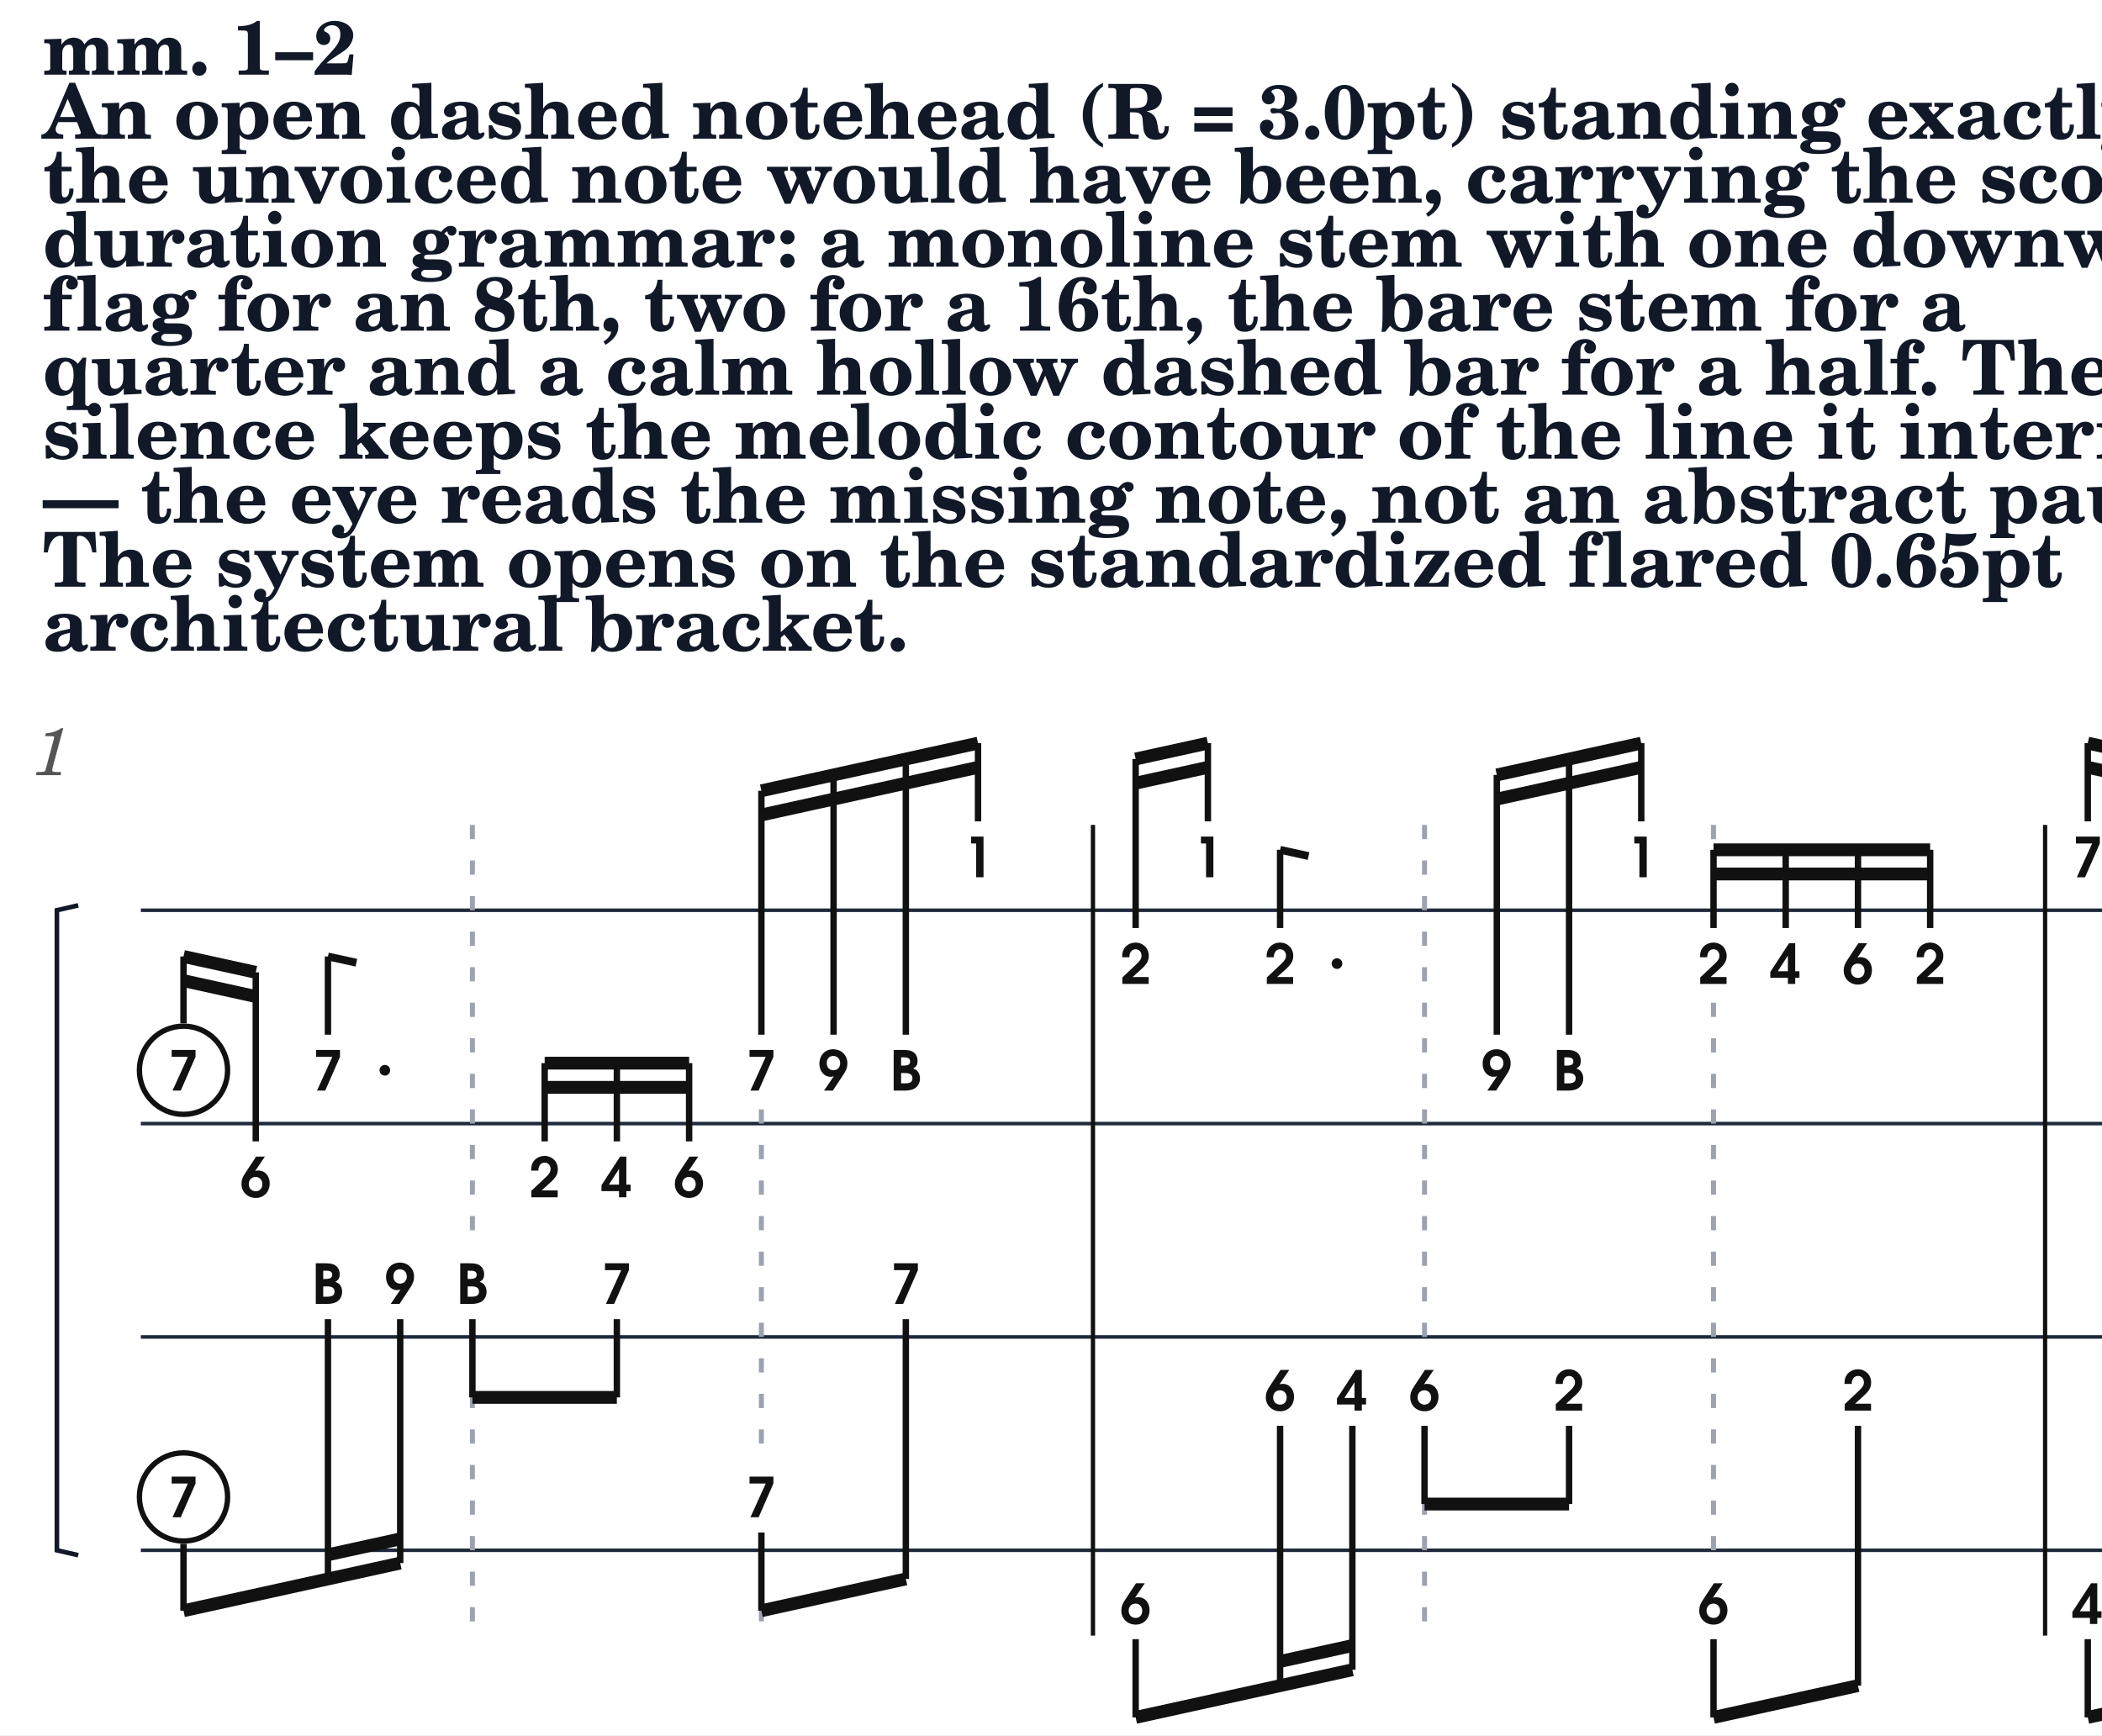
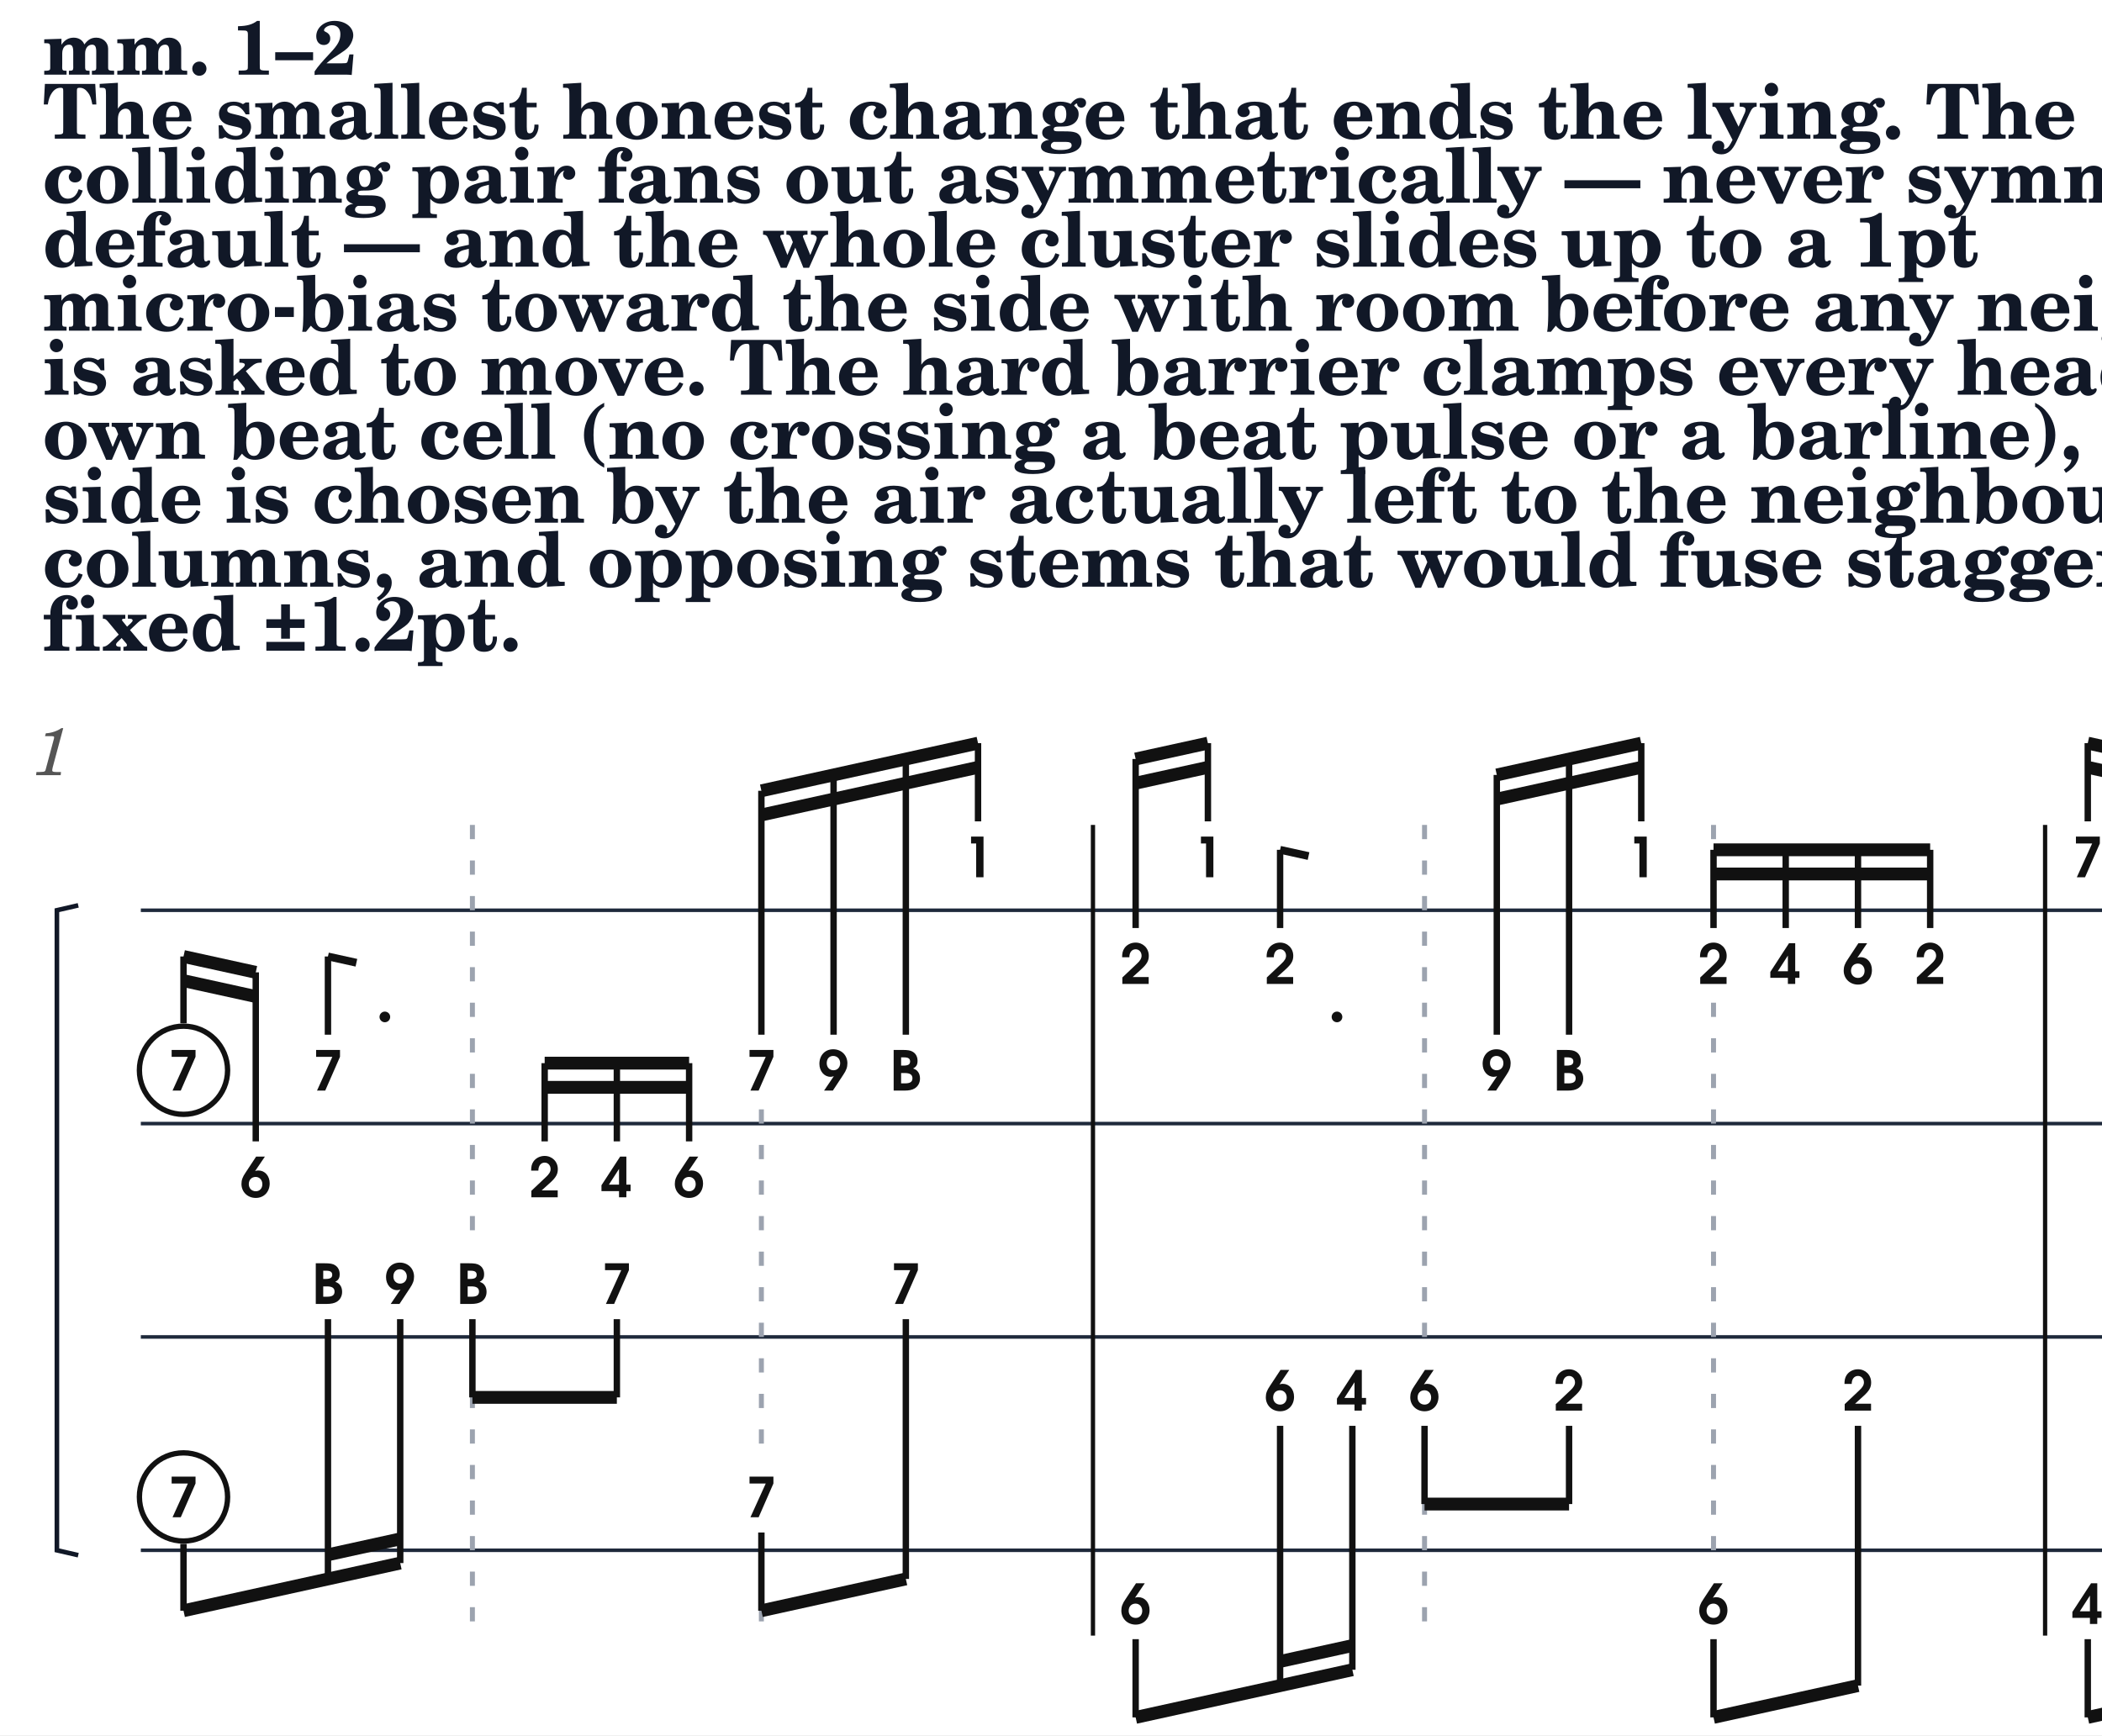
<svg xmlns="http://www.w3.org/2000/svg" viewBox="16.00 -22.00 295.54 244.00" width="295.54pt" height="244.00pt" style="background:#FFFFFF;">
  <defs>
    <style>
      .janko-title { font-family: "Century Schoolbook", "Baskerville", "Liberation Serif", "DejaVu Serif", "Times New Roman", Georgia, serif; font-weight: 600; font-size: 11pt; letter-spacing: 0.3px; fill: #111111; }
      .janko-subtitle { font-family: "Century Schoolbook", "Baskerville", "Liberation Serif", "DejaVu Serif", "Times New Roman", Georgia, serif; font-style: italic; font-size: 8.5pt; fill: #333333; }
      .janko-meta { font-family: "Century Schoolbook", "Baskerville", "Liberation Serif", "DejaVu Serif", "Times New Roman", Georgia, serif; font-style: italic; font-size: 8pt; fill: #222222; }
      .janko-running-head { font-family: "Century Schoolbook", "Baskerville", "Liberation Serif", "DejaVu Serif", "Times New Roman", Georgia, serif; font-style: italic; font-size: 7pt; fill: #555555; }
      .janko-page-num { font-family: "Century Schoolbook", "Baskerville", "Liberation Serif", "DejaVu Serif", "Times New Roman", Georgia, serif; font-style: italic; font-size: 8pt; fill: #666666; font-weight: 400; }
      .janko-measure-num { font-family: "Century Schoolbook", "Baskerville", "Liberation Serif", "DejaVu Serif", "Times New Roman", Georgia, serif; font-style: italic; font-size: 7pt; fill: #555555; font-weight: normal; }
      .janko-octave-label { font-family: "DejaVu Sans Mono", monospace; font-size: 7.5pt; font-weight: bold; fill: #6B7280; }
      .janko-hand-label { font-family: "Century Schoolbook", "Baskerville", "Liberation Serif", "DejaVu Serif", "Times New Roman", Georgia, serif; font-style: italic; font-size: 8pt; fill: #555555; }
      .janko-ts-num { font-family: "Century Schoolbook", "Baskerville", "Liberation Serif", "DejaVu Serif", "Times New Roman", Georgia, serif; font-weight: bold; font-size: 14pt; fill: #111111; text-anchor: middle; }
      .janko-caption { font-family: "Century Schoolbook", "Baskerville", "Liberation Serif", "DejaVu Serif", "Times New Roman", Georgia, serif; font-weight: 600; font-size: 8pt; fill: #111827; }
      .janko-caption-sub { font-family: "Century Schoolbook", "Baskerville", "Liberation Serif", "DejaVu Serif", "Times New Roman", Georgia, serif; font-style: italic; font-size: 7.5pt; fill: #4B5563; }
      .janko-digit { font-family: "URW Gothic", "Century Gothic", "ITC Avant Garde Gothic", "Avant Garde", sans-serif; text-anchor: middle; font-weight: bold; }
    </style>
  </defs>
  <rect x="16.00" y="-22.00" width="295.54" height="244.00" fill="#FFFFFF" />
  <text x="22.00" y="-11.50" class="janko-caption" font-size="7.00pt">mm. 1–2</text>
-   <text x="22.00" y="-2.50" class="janko-caption" font-size="7.00pt">An open dashed notehead (R = 3.0pt) standing exactly where</text>
-   <text x="22.00" y="6.50" class="janko-caption" font-size="7.00pt">the unvoiced note would have been, carrying the score’s own</text>
-   <text x="22.00" y="15.50" class="janko-caption" font-size="7.00pt">duration grammar: a monoline stem with one downward-hooked</text>
-   <text x="22.00" y="24.50" class="janko-caption" font-size="7.00pt">flag for an 8th, two for a 16th, the bare stem for a</text>
-   <text x="22.00" y="33.50" class="janko-caption" font-size="7.00pt">quarter and a calm hollow dashed bar for a half. The</text>
-   <text x="22.00" y="42.50" class="janko-caption" font-size="7.00pt">silence keeps the melodic contour of the line it interrupts</text>
-   <text x="22.00" y="51.50" class="janko-caption" font-size="7.00pt">— the eye reads the missing note, not an abstract pause.</text>
-   <text x="22.00" y="60.50" class="janko-caption" font-size="7.00pt">The system opens on the standardized flared 0.65pt</text>
-   <text x="22.00" y="69.50" class="janko-caption" font-size="7.00pt">architectural bracket.</text>
+   <text x="22.00" y="-2.50" class="janko-caption" font-size="7.00pt">The smallest honest change that ends the lying. The</text>
+   <text x="22.00" y="6.50" class="janko-caption" font-size="7.00pt">colliding pair fans out asymmetrically — never symmetric by</text>
+   <text x="22.00" y="15.50" class="janko-caption" font-size="7.00pt">default — and the whole cluster slides up to a 1pt</text>
+   <text x="22.00" y="24.50" class="janko-caption" font-size="7.00pt">micro-bias toward the side with room before any neighbour</text>
+   <text x="22.00" y="33.50" class="janko-caption" font-size="7.00pt">is asked to move. The hard barrier clamps every head to its</text>
+   <text x="22.00" y="42.50" class="janko-caption" font-size="7.00pt">own beat cell (no crossing a beat pulse or a barline), the</text>
+   <text x="22.00" y="51.50" class="janko-caption" font-size="7.00pt">side is chosen by the air actually left to the neighbouring</text>
+   <text x="22.00" y="60.50" class="janko-caption" font-size="7.00pt">columns, and opposing stems that would fuse stagger by the</text>
+   <text x="22.00" y="69.50" class="janko-caption" font-size="7.00pt">fixed ±1.2pt.</text>
  <g class="janko-crop-body">
    <g id="system-1">
      <text class="janko-measure-num" x="25.80" y="87.00" text-anchor="end">1</text>
      <path class="janko-system-bracket" d="M 27.00 105.31 L 24.00 106.00 L 24.00 196.00 L 27.00 196.69" fill="none" stroke="#111827" stroke-width="0.65" stroke-linecap="butt" stroke-linejoin="miter" />
      <g class="janko-staff-lines">
        <line x1="35.80" y1="106.00" x2="571.28" y2="106.00" stroke="#1E293B" stroke-width="0.50" />
        <line x1="35.80" y1="196.00" x2="571.28" y2="196.00" stroke="#1E293B" stroke-width="0.50" />
        <line x1="35.80" y1="136.00" x2="571.28" y2="136.00" stroke="#1E293B" stroke-width="0.50" />
        <line x1="35.80" y1="166.00" x2="571.28" y2="166.00" stroke="#1E293B" stroke-width="0.50" />
      </g>
      <g class="janko-beat-grid">
        <line class="janko-beat-line" x1="82.42" y1="94.00" x2="82.42" y2="208.00" stroke="#9CA3AF" stroke-width="0.70" stroke-dasharray="2,3" />
        <line class="janko-beat-line" x1="123.05" y1="94.00" x2="123.05" y2="208.00" stroke="#9CA3AF" stroke-width="0.70" stroke-dasharray="2,3" />
        <line class="janko-beat-line" x1="216.29" y1="94.00" x2="216.29" y2="208.00" stroke="#9CA3AF" stroke-width="0.70" stroke-dasharray="2,3" />
        <line class="janko-beat-line" x1="256.92" y1="94.00" x2="256.92" y2="208.00" stroke="#9CA3AF" stroke-width="0.70" stroke-dasharray="2,3" />
        <line class="janko-beat-line" x1="350.16" y1="94.00" x2="350.16" y2="208.00" stroke="#9CA3AF" stroke-width="0.70" stroke-dasharray="2,3" />
        <line class="janko-beat-line" x1="390.79" y1="94.00" x2="390.79" y2="208.00" stroke="#9CA3AF" stroke-width="0.70" stroke-dasharray="2,3" />
        <line class="janko-beat-line" x1="484.03" y1="94.00" x2="484.03" y2="208.00" stroke="#9CA3AF" stroke-width="0.70" stroke-dasharray="2,3" />
        <line class="janko-beat-line" x1="524.66" y1="94.00" x2="524.66" y2="208.00" stroke="#9CA3AF" stroke-width="0.70" stroke-dasharray="2,3" />
      </g>
      <g class="janko-barlines">
        <line class="janko-barline" x1="169.67" y1="94.00" x2="169.67" y2="208.00" stroke="#111111" stroke-width="0.60" />
        <line class="janko-barline" x1="303.54" y1="94.00" x2="303.54" y2="208.00" stroke="#111111" stroke-width="0.60" />
        <line class="janko-barline" x1="437.41" y1="94.00" x2="437.41" y2="208.00" stroke="#111111" stroke-width="0.60" />
      </g>
      <g class="janko-notes">
        <g class="janko-beam-group">
          <line class="janko-stem" x1="41.80" y1="195.10" x2="41.80" y2="204.50" stroke="#111111" stroke-width="0.90" />
          <line class="janko-stem" x1="62.11" y1="163.50" x2="62.11" y2="200.03" stroke="#111111" stroke-width="0.90" />
          <line class="janko-stem" x1="72.27" y1="163.50" x2="72.27" y2="197.80" stroke="#111111" stroke-width="0.90" />
          <line class="janko-beam" x1="41.80" y1="204.50" x2="72.27" y2="197.80" stroke="#111111" stroke-width="1.80" stroke-linecap="butt" />
          <line class="janko-beam-secondary" x1="62.11" y1="196.63" x2="72.27" y2="194.40" stroke="#111111" stroke-width="1.80" stroke-linecap="butt" />
        </g>
        <g class="janko-beam-group">
          <line class="janko-stem" x1="41.80" y1="121.90" x2="41.80" y2="112.50" stroke="#111111" stroke-width="0.90" />
          <line class="janko-stem" x1="51.96" y1="138.50" x2="51.96" y2="114.73" stroke="#111111" stroke-width="0.90" />
          <line class="janko-beam" x1="41.80" y1="112.50" x2="51.96" y2="114.73" stroke="#111111" stroke-width="1.80" stroke-linecap="butt" />
          <line class="janko-beam-secondary" x1="41.80" y1="115.90" x2="51.96" y2="118.13" stroke="#111111" stroke-width="1.80" stroke-linecap="butt" />
        </g>
        <g class="janko-beam-group">
          <line class="janko-stem" x1="82.42" y1="163.50" x2="82.42" y2="174.50" stroke="#111111" stroke-width="0.90" />
          <line class="janko-stem" x1="102.73" y1="163.50" x2="102.73" y2="174.50" stroke="#111111" stroke-width="0.90" />
          <line class="janko-beam" x1="82.42" y1="174.50" x2="102.73" y2="174.50" stroke="#111111" stroke-width="1.80" stroke-linecap="butt" />
        </g>
        <g class="janko-beam-group">
          <line class="janko-stem" x1="92.58" y1="138.50" x2="92.58" y2="127.50" stroke="#111111" stroke-width="0.90" />
          <line class="janko-stem" x1="102.73" y1="138.50" x2="102.73" y2="127.50" stroke="#111111" stroke-width="0.90" />
          <line class="janko-stem" x1="112.89" y1="138.50" x2="112.89" y2="127.50" stroke="#111111" stroke-width="0.90" />
          <line class="janko-beam" x1="92.58" y1="127.50" x2="112.89" y2="127.50" stroke="#111111" stroke-width="1.80" stroke-linecap="butt" />
          <line class="janko-beam-secondary" x1="92.58" y1="130.90" x2="112.89" y2="130.90" stroke="#111111" stroke-width="1.80" stroke-linecap="butt" />
        </g>
        <g class="janko-beam-group">
          <line class="janko-stem" x1="123.05" y1="193.50" x2="123.05" y2="204.50" stroke="#111111" stroke-width="0.90" />
          <line class="janko-stem" x1="143.36" y1="163.50" x2="143.36" y2="200.03" stroke="#111111" stroke-width="0.90" />
          <line class="janko-beam" x1="123.05" y1="204.50" x2="143.36" y2="200.03" stroke="#111111" stroke-width="1.80" stroke-linecap="butt" />
        </g>
        <g class="janko-beam-group">
          <line class="janko-stem" x1="123.05" y1="123.50" x2="123.05" y2="89.20" stroke="#111111" stroke-width="0.90" />
          <line class="janko-stem" x1="133.20" y1="123.50" x2="133.20" y2="86.97" stroke="#111111" stroke-width="0.90" />
          <line class="janko-stem" x1="143.36" y1="123.50" x2="143.36" y2="84.73" stroke="#111111" stroke-width="0.90" />
          <line class="janko-stem" x1="153.51" y1="93.50" x2="153.51" y2="82.50" stroke="#111111" stroke-width="0.90" />
          <line class="janko-beam" x1="123.05" y1="89.20" x2="153.51" y2="82.50" stroke="#111111" stroke-width="1.80" stroke-linecap="butt" />
          <line class="janko-beam-secondary" x1="123.05" y1="92.60" x2="153.51" y2="85.90" stroke="#111111" stroke-width="1.80" stroke-linecap="butt" />
        </g>
        <g class="janko-beam-group">
          <line class="janko-stem" x1="175.67" y1="108.50" x2="175.67" y2="84.73" stroke="#111111" stroke-width="0.90" />
          <line class="janko-stem" x1="185.83" y1="93.50" x2="185.83" y2="82.50" stroke="#111111" stroke-width="0.90" />
          <line class="janko-beam" x1="175.67" y1="84.73" x2="185.83" y2="82.50" stroke="#111111" stroke-width="1.80" stroke-linecap="butt" />
          <line class="janko-beam-secondary" x1="175.67" y1="88.13" x2="185.83" y2="85.90" stroke="#111111" stroke-width="1.80" stroke-linecap="butt" />
        </g>
        <g class="janko-beam-group">
          <line class="janko-stem" x1="175.67" y1="208.50" x2="175.67" y2="219.50" stroke="#111111" stroke-width="0.90" />
          <line class="janko-stem" x1="195.98" y1="178.50" x2="195.98" y2="215.03" stroke="#111111" stroke-width="0.90" />
          <line class="janko-stem" x1="206.14" y1="178.50" x2="206.14" y2="212.80" stroke="#111111" stroke-width="0.90" />
          <line class="janko-beam" x1="175.67" y1="219.50" x2="206.14" y2="212.80" stroke="#111111" stroke-width="1.80" stroke-linecap="butt" />
          <line class="janko-beam-secondary" x1="195.98" y1="211.63" x2="206.14" y2="209.40" stroke="#111111" stroke-width="1.80" stroke-linecap="butt" />
        </g>
        <g class="janko-beam-group">
          <line class="janko-stem" x1="216.29" y1="178.50" x2="216.29" y2="189.50" stroke="#111111" stroke-width="0.90" />
          <line class="janko-stem" x1="236.61" y1="178.50" x2="236.61" y2="189.50" stroke="#111111" stroke-width="0.90" />
          <line class="janko-beam" x1="216.29" y1="189.50" x2="236.61" y2="189.50" stroke="#111111" stroke-width="1.80" stroke-linecap="butt" />
        </g>
        <g class="janko-beam-group">
          <line class="janko-stem" x1="226.45" y1="123.50" x2="226.45" y2="86.97" stroke="#111111" stroke-width="0.90" />
          <line class="janko-stem" x1="236.61" y1="123.50" x2="236.61" y2="84.73" stroke="#111111" stroke-width="0.90" />
          <line class="janko-stem" x1="246.76" y1="93.50" x2="246.76" y2="82.50" stroke="#111111" stroke-width="0.90" />
          <line class="janko-beam" x1="226.45" y1="86.97" x2="246.76" y2="82.50" stroke="#111111" stroke-width="1.80" stroke-linecap="butt" />
          <line class="janko-beam-secondary" x1="226.45" y1="90.37" x2="246.76" y2="85.90" stroke="#111111" stroke-width="1.80" stroke-linecap="butt" />
        </g>
        <g class="janko-beam-group">
          <line class="janko-stem" x1="256.92" y1="108.50" x2="256.92" y2="97.50" stroke="#111111" stroke-width="0.90" />
          <line class="janko-stem" x1="267.07" y1="108.50" x2="267.07" y2="97.50" stroke="#111111" stroke-width="0.90" />
          <line class="janko-stem" x1="277.23" y1="108.50" x2="277.23" y2="97.50" stroke="#111111" stroke-width="0.90" />
          <line class="janko-stem" x1="287.38" y1="108.50" x2="287.38" y2="97.50" stroke="#111111" stroke-width="0.90" />
          <line class="janko-beam" x1="256.92" y1="97.50" x2="287.38" y2="97.50" stroke="#111111" stroke-width="1.80" stroke-linecap="butt" />
          <line class="janko-beam-secondary" x1="256.92" y1="100.90" x2="287.38" y2="100.90" stroke="#111111" stroke-width="1.80" stroke-linecap="butt" />
        </g>
        <g class="janko-beam-group">
          <line class="janko-stem" x1="256.92" y1="208.50" x2="256.92" y2="219.50" stroke="#111111" stroke-width="0.90" />
          <line class="janko-stem" x1="277.23" y1="178.50" x2="277.23" y2="215.03" stroke="#111111" stroke-width="0.90" />
          <line class="janko-beam" x1="256.92" y1="219.50" x2="277.23" y2="215.03" stroke="#111111" stroke-width="1.80" stroke-linecap="butt" />
        </g>
        <g class="janko-beam-group">
          <line class="janko-stem" x1="309.54" y1="208.50" x2="309.54" y2="219.50" stroke="#111111" stroke-width="0.90" />
          <line class="janko-stem" x1="329.85" y1="178.50" x2="329.85" y2="215.03" stroke="#111111" stroke-width="0.90" />
          <line class="janko-stem" x1="340.01" y1="178.50" x2="340.01" y2="212.80" stroke="#111111" stroke-width="0.90" />
          <line class="janko-beam" x1="309.54" y1="219.50" x2="340.01" y2="212.80" stroke="#111111" stroke-width="1.80" stroke-linecap="butt" />
          <line class="janko-beam-secondary" x1="329.85" y1="211.63" x2="340.01" y2="209.40" stroke="#111111" stroke-width="1.80" stroke-linecap="butt" />
        </g>
        <g class="janko-beam-group">
          <line class="janko-stem" x1="309.54" y1="93.50" x2="309.54" y2="82.50" stroke="#111111" stroke-width="0.90" />
          <line class="janko-stem" x1="319.70" y1="108.50" x2="319.70" y2="84.73" stroke="#111111" stroke-width="0.90" />
          <line class="janko-beam" x1="309.54" y1="82.50" x2="319.70" y2="84.73" stroke="#111111" stroke-width="1.80" stroke-linecap="butt" />
          <line class="janko-beam-secondary" x1="309.54" y1="85.90" x2="319.70" y2="88.13" stroke="#111111" stroke-width="1.80" stroke-linecap="butt" />
        </g>
        <g class="janko-beam-group">
          <line class="janko-stem" x1="350.16" y1="178.50" x2="350.16" y2="189.50" stroke="#111111" stroke-width="0.90" />
          <line class="janko-stem" x1="370.48" y1="163.50" x2="370.48" y2="185.03" stroke="#111111" stroke-width="0.90" />
          <line class="janko-beam" x1="350.16" y1="189.50" x2="370.48" y2="185.03" stroke="#111111" stroke-width="1.80" stroke-linecap="butt" />
        </g>
        <g class="janko-beam-group">
          <line class="janko-stem" x1="360.32" y1="108.50" x2="360.32" y2="97.50" stroke="#111111" stroke-width="0.90" />
          <line class="janko-stem" x1="370.48" y1="108.50" x2="370.48" y2="97.50" stroke="#111111" stroke-width="0.90" />
          <line class="janko-stem" x1="380.63" y1="108.50" x2="380.63" y2="97.50" stroke="#111111" stroke-width="0.90" />
          <line class="janko-beam" x1="360.32" y1="97.50" x2="380.63" y2="97.50" stroke="#111111" stroke-width="1.80" stroke-linecap="butt" />
          <line class="janko-beam-secondary" x1="360.32" y1="100.90" x2="380.63" y2="100.90" stroke="#111111" stroke-width="1.80" stroke-linecap="butt" />
        </g>
        <g class="janko-beam-group">
          <line class="janko-stem" x1="390.79" y1="93.50" x2="390.79" y2="82.50" stroke="#111111" stroke-width="0.90" />
          <line class="janko-stem" x1="400.94" y1="108.50" x2="400.94" y2="84.73" stroke="#111111" stroke-width="0.90" />
-           <line class="janko-stem" x1="416.60" y1="123.50" x2="416.60" y2="88.18" stroke="#111111" stroke-width="0.90" />
-           <line class="janko-stem" x1="426.20" y1="123.50" x2="426.20" y2="90.29" stroke="#111111" stroke-width="0.90" />
-           <line class="janko-beam" x1="390.79" y1="82.50" x2="426.20" y2="90.29" stroke="#111111" stroke-width="1.80" stroke-linecap="butt" />
-           <line class="janko-beam-secondary" x1="390.79" y1="85.90" x2="426.20" y2="93.69" stroke="#111111" stroke-width="1.80" stroke-linecap="butt" />
+           <line class="janko-stem" x1="421.60" y1="123.50" x2="421.60" y2="89.28" stroke="#111111" stroke-width="0.90" />
+           <line class="janko-stem" x1="431.20" y1="123.50" x2="431.20" y2="91.39" stroke="#111111" stroke-width="0.90" />
+           <line class="janko-beam" x1="390.79" y1="82.50" x2="431.20" y2="91.39" stroke="#111111" stroke-width="1.80" stroke-linecap="butt" />
+           <line class="janko-beam-secondary" x1="390.79" y1="85.90" x2="431.20" y2="94.79" stroke="#111111" stroke-width="1.80" stroke-linecap="butt" />
        </g>
        <g class="janko-beam-group">
          <line class="janko-stem" x1="390.79" y1="193.50" x2="390.79" y2="204.50" stroke="#111111" stroke-width="0.90" />
-           <line class="janko-stem" x1="405.60" y1="133.50" x2="405.60" y2="201.24" stroke="#111111" stroke-width="0.90" />
-           <line class="janko-beam" x1="390.79" y1="204.50" x2="405.60" y2="201.24" stroke="#111111" stroke-width="1.80" stroke-linecap="butt" />
+           <line class="janko-stem" x1="411.60" y1="133.50" x2="411.60" y2="199.92" stroke="#111111" stroke-width="0.90" />
+           <line class="janko-beam" x1="390.79" y1="204.50" x2="411.60" y2="199.92" stroke="#111111" stroke-width="1.80" stroke-linecap="butt" />
        </g>
        <g class="janko-beam-group">
          <line class="janko-stem" x1="443.41" y1="178.50" x2="443.41" y2="189.50" stroke="#111111" stroke-width="0.90" />
          <line class="janko-stem" x1="463.72" y1="178.50" x2="463.72" y2="189.50" stroke="#111111" stroke-width="0.90" />
          <line class="janko-stem" x1="473.88" y1="178.50" x2="473.88" y2="189.50" stroke="#111111" stroke-width="0.90" />
          <line class="janko-beam" x1="443.41" y1="189.50" x2="473.88" y2="189.50" stroke="#111111" stroke-width="1.80" stroke-linecap="butt" />
          <line class="janko-beam-secondary" x1="463.72" y1="186.10" x2="473.88" y2="186.10" stroke="#111111" stroke-width="1.80" stroke-linecap="butt" />
        </g>
        <g class="janko-beam-group">
          <line class="janko-stem" x1="443.41" y1="138.50" x2="443.41" y2="119.20" stroke="#111111" stroke-width="0.90" />
          <line class="janko-stem" x1="453.57" y1="138.50" x2="453.57" y2="116.97" stroke="#111111" stroke-width="0.90" />
          <line class="janko-stem" x1="463.72" y1="138.50" x2="463.72" y2="114.73" stroke="#111111" stroke-width="0.90" />
          <line class="janko-stem" x1="473.88" y1="123.50" x2="473.88" y2="112.50" stroke="#111111" stroke-width="0.90" />
          <line class="janko-beam" x1="443.41" y1="119.20" x2="473.88" y2="112.50" stroke="#111111" stroke-width="1.80" stroke-linecap="butt" />
          <line class="janko-beam-secondary" x1="443.41" y1="122.60" x2="473.88" y2="115.90" stroke="#111111" stroke-width="1.80" stroke-linecap="butt" />
        </g>
        <g class="janko-beam-group">
          <line class="janko-stem" x1="484.03" y1="138.50" x2="484.03" y2="125.27" stroke="#111111" stroke-width="0.90" />
          <line class="janko-stem" x1="494.19" y1="138.50" x2="494.19" y2="127.50" stroke="#111111" stroke-width="0.90" />
          <line class="janko-stem" x1="504.35" y1="153.50" x2="504.35" y2="129.73" stroke="#111111" stroke-width="0.90" />
          <line class="janko-stem" x1="514.50" y1="153.50" x2="514.50" y2="131.97" stroke="#111111" stroke-width="0.90" />
          <line class="janko-beam" x1="484.03" y1="125.27" x2="514.50" y2="131.97" stroke="#111111" stroke-width="1.80" stroke-linecap="butt" />
          <line class="janko-beam-secondary" x1="484.03" y1="128.67" x2="514.50" y2="135.37" stroke="#111111" stroke-width="1.80" stroke-linecap="butt" />
        </g>
        <g class="janko-beam-group">
          <line class="janko-stem" x1="484.03" y1="178.50" x2="484.03" y2="189.50" stroke="#111111" stroke-width="0.90" />
          <line class="janko-stem" x1="504.35" y1="178.50" x2="504.35" y2="189.50" stroke="#111111" stroke-width="0.90" />
          <line class="janko-beam" x1="484.03" y1="189.50" x2="504.35" y2="189.50" stroke="#111111" stroke-width="1.80" stroke-linecap="butt" />
        </g>
        <g class="janko-beam-group">
          <line class="janko-stem" x1="524.66" y1="208.50" x2="524.66" y2="219.50" stroke="#111111" stroke-width="0.90" />
          <line class="janko-stem" x1="544.97" y1="178.50" x2="544.97" y2="215.03" stroke="#111111" stroke-width="0.90" />
          <line class="janko-beam" x1="524.66" y1="219.50" x2="544.97" y2="215.03" stroke="#111111" stroke-width="1.80" stroke-linecap="butt" />
        </g>
        <g class="janko-beam-group">
          <line class="janko-stem" x1="524.66" y1="168.50" x2="524.66" y2="144.73" stroke="#111111" stroke-width="0.90" />
          <line class="janko-stem" x1="534.81" y1="153.50" x2="534.81" y2="142.50" stroke="#111111" stroke-width="0.90" />
          <line class="janko-beam" x1="524.66" y1="144.73" x2="534.81" y2="142.50" stroke="#111111" stroke-width="1.80" stroke-linecap="butt" />
          <line class="janko-beam-secondary" x1="524.66" y1="148.13" x2="534.81" y2="145.90" stroke="#111111" stroke-width="1.80" stroke-linecap="butt" />
        </g>
        <line class="janko-stem" x1="62.11" y1="123.50" x2="62.11" y2="112.50" stroke="#111111" stroke-width="0.90" />
        <line class="janko-flag" data-stem-x="62.11" data-flag-index="1" x1="62.11" y1="112.50" x2="66.11" y2="113.38" stroke="#111111" stroke-width="1.10" stroke-linecap="butt" data-subdivision-style="kinetic-tab-beam" />
-         <circle class="janko-augmentation-dot" cx="70.11" cy="128.50" r="0.75" fill="#111111" />
+         <circle class="janko-augmentation-dot" cx="70.11" cy="121.00" r="0.75" fill="#111111" />
        <line class="janko-stem" x1="195.98" y1="108.50" x2="195.98" y2="97.50" stroke="#111111" stroke-width="0.90" />
        <line class="janko-flag" data-stem-x="195.98" data-flag-index="1" x1="195.98" y1="97.50" x2="199.98" y2="98.38" stroke="#111111" stroke-width="1.10" stroke-linecap="butt" data-subdivision-style="kinetic-tab-beam" />
-         <circle class="janko-augmentation-dot" cx="203.98" cy="113.50" r="0.75" fill="#111111" />
+         <circle class="janko-augmentation-dot" cx="203.98" cy="121.00" r="0.75" fill="#111111" />
        <line class="janko-stem" x1="329.85" y1="93.50" x2="329.85" y2="82.50" stroke="#111111" stroke-width="0.90" />
        <line class="janko-flag" data-stem-x="329.85" data-flag-index="1" x1="329.85" y1="82.50" x2="333.85" y2="83.38" stroke="#111111" stroke-width="1.10" stroke-linecap="butt" data-subdivision-style="kinetic-tab-beam" />
-         <circle class="janko-augmentation-dot" cx="337.85" cy="98.50" r="0.75" fill="#111111" />
+         <circle class="janko-augmentation-dot" cx="337.85" cy="91.00" r="0.75" fill="#111111" />
        <line class="janko-stem" x1="555.12" y1="168.50" x2="555.12" y2="157.50" stroke="#111111" stroke-width="0.90" />
        <line class="janko-flag" data-stem-x="555.12" data-flag-index="1" x1="555.12" y1="157.50" x2="559.12" y2="158.38" stroke="#111111" stroke-width="1.10" stroke-linecap="butt" data-subdivision-style="kinetic-tab-beam" />
        <line class="janko-flag" data-stem-x="555.12" data-flag-index="2" x1="555.12" y1="160.90" x2="559.12" y2="161.78" stroke="#111111" stroke-width="1.10" stroke-linecap="butt" data-subdivision-style="kinetic-tab-beam" />
-         <g class="janko-rest-group" data-rest-tick="552" data-rest-value="sixteenth" data-rest-hand="RH" data-rest-style="phantom-notehead">
-           <circle class="janko-rest-phantom-head" cx="544.97" cy="161.68" r="3.00" fill="none" stroke="#111111" stroke-width="0.80" stroke-dasharray="1.8,1.5" />
-           <line class="janko-rest-phantom-stem" x1="544.97" y1="155.68" x2="544.97" y2="167.68" stroke="#111111" stroke-width="0.80" stroke-linecap="butt" />
-           <path class="janko-rest-phantom-flag" data-rest-flag="1" d="M 544.97 155.68 Q 548.33 156.04 549.17 158.08" fill="none" stroke="#111111" stroke-width="0.80" stroke-linecap="round" />
-           <path class="janko-rest-phantom-flag" data-rest-flag="2" d="M 544.97 159.08 Q 548.33 159.44 549.17 161.48" fill="none" stroke="#111111" stroke-width="0.80" stroke-linecap="round" />
+         <g class="janko-rest-group" data-rest-tick="552" data-rest-value="sixteenth" data-rest-hand="RH" data-rest-style="kinetic-monoline">
+           <line class="janko-rest-stem" x1="544.97" y1="154.28" x2="544.97" y2="166.28" stroke="#111111" stroke-width="0.90" stroke-linecap="butt" />
+           <line class="janko-rest-tab" data-rest-tab="1" x1="544.97" y1="154.28" x2="548.97" y2="155.16" stroke="#111111" stroke-width="0.90" stroke-linecap="butt" />
+           <line class="janko-rest-tab" data-rest-tab="2" x1="544.97" y1="157.68" x2="548.97" y2="158.56" stroke="#111111" stroke-width="0.90" stroke-linecap="butt" />
        </g>
        <circle class="janko-halo" cx="41.80" cy="188.50" r="6.20" fill="none" stroke="#111111" stroke-width="0.75" />
        <circle class="janko-knockout" cx="41.80" cy="188.50" r="4.80" fill="#FFFFFF" />
        <text class="janko-digit" x="41.80" y="191.36" font-weight="700" font-size="5.8pt" fill="#111111">7</text>
        <circle class="janko-halo" cx="41.80" cy="128.50" r="6.20" fill="none" stroke="#111111" stroke-width="0.75" />
        <circle class="janko-knockout" cx="41.80" cy="128.50" r="4.80" fill="#FFFFFF" />
        <text class="janko-digit" x="41.80" y="131.36" font-weight="700" font-size="5.8pt" fill="#111111">7</text>
        <circle class="janko-knockout" cx="51.96" cy="143.50" r="4.80" fill="#FFFFFF" />
        <text class="janko-digit" x="51.96" y="146.36" font-weight="800" font-size="5.8pt" fill="#111111">6</text>
        <circle class="janko-knockout" cx="62.11" cy="128.50" r="4.80" fill="#FFFFFF" />
        <text class="janko-digit" x="62.11" y="131.36" font-weight="700" font-size="5.8pt" fill="#111111">7</text>
        <circle class="janko-knockout" cx="62.11" cy="158.50" r="4.80" fill="#FFFFFF" />
        <text class="janko-digit" x="62.11" y="161.36" font-weight="700" font-size="5.8pt" fill="#111111">B</text>
        <circle class="janko-knockout" cx="72.27" cy="158.50" r="4.80" fill="#FFFFFF" />
        <text class="janko-digit" x="72.27" y="161.36" font-weight="700" font-size="5.8pt" fill="#111111">9</text>
        <circle class="janko-knockout" cx="82.42" cy="158.50" r="4.80" fill="#FFFFFF" />
        <text class="janko-digit" x="82.42" y="161.36" font-weight="700" font-size="5.8pt" fill="#111111">B</text>
        <circle class="janko-knockout" cx="92.58" cy="143.50" r="4.80" fill="#FFFFFF" />
        <text class="janko-digit" x="92.58" y="146.36" font-weight="800" font-size="5.8pt" fill="#111111">2</text>
        <circle class="janko-knockout" cx="102.73" cy="143.50" r="4.80" fill="#FFFFFF" />
        <text class="janko-digit" x="102.73" y="146.36" font-weight="800" font-size="5.8pt" fill="#111111">4</text>
        <circle class="janko-knockout" cx="102.73" cy="158.50" r="4.80" fill="#FFFFFF" />
        <text class="janko-digit" x="102.73" y="161.36" font-weight="700" font-size="5.8pt" fill="#111111">7</text>
        <circle class="janko-knockout" cx="112.89" cy="143.50" r="4.80" fill="#FFFFFF" />
        <text class="janko-digit" x="112.89" y="146.36" font-weight="800" font-size="5.8pt" fill="#111111">6</text>
        <circle class="janko-knockout" cx="123.05" cy="188.50" r="4.80" fill="#FFFFFF" />
        <text class="janko-digit" x="123.05" y="191.36" font-weight="700" font-size="5.8pt" fill="#111111">7</text>
        <circle class="janko-knockout" cx="123.05" cy="128.50" r="4.80" fill="#FFFFFF" />
        <text class="janko-digit" x="123.05" y="131.36" font-weight="700" font-size="5.8pt" fill="#111111">7</text>
        <circle class="janko-knockout" cx="133.20" cy="128.50" r="4.80" fill="#FFFFFF" />
        <text class="janko-digit" x="133.20" y="131.36" font-weight="700" font-size="5.8pt" fill="#111111">9</text>
        <circle class="janko-knockout" cx="143.36" cy="158.50" r="4.80" fill="#FFFFFF" />
        <text class="janko-digit" x="143.36" y="161.36" font-weight="700" font-size="5.8pt" fill="#111111">7</text>
        <circle class="janko-knockout" cx="143.36" cy="128.50" r="4.80" fill="#FFFFFF" />
        <text class="janko-digit" x="143.36" y="131.36" font-weight="700" font-size="5.8pt" fill="#111111">B</text>
        <circle class="janko-knockout" cx="153.51" cy="98.50" r="4.80" fill="#FFFFFF" />
        <text class="janko-digit" x="153.51" y="101.36" font-weight="700" font-size="5.8pt" fill="#111111">1</text>
        <circle class="janko-knockout" cx="175.67" cy="113.50" r="4.80" fill="#FFFFFF" />
        <text class="janko-digit" x="175.67" y="116.36" font-weight="800" font-size="5.8pt" fill="#111111">2</text>
        <circle class="janko-knockout" cx="175.67" cy="203.50" r="4.80" fill="#FFFFFF" />
        <text class="janko-digit" x="175.67" y="206.36" font-weight="800" font-size="5.8pt" fill="#111111">6</text>
        <circle class="janko-knockout" cx="185.83" cy="98.50" r="4.80" fill="#FFFFFF" />
        <text class="janko-digit" x="185.83" y="101.36" font-weight="700" font-size="5.8pt" fill="#111111">1</text>
        <circle class="janko-knockout" cx="195.98" cy="113.50" r="4.80" fill="#FFFFFF" />
        <text class="janko-digit" x="195.98" y="116.36" font-weight="800" font-size="5.8pt" fill="#111111">2</text>
        <circle class="janko-knockout" cx="195.98" cy="173.50" r="4.80" fill="#FFFFFF" />
        <text class="janko-digit" x="195.98" y="176.36" font-weight="800" font-size="5.8pt" fill="#111111">6</text>
        <circle class="janko-knockout" cx="206.14" cy="173.50" r="4.80" fill="#FFFFFF" />
        <text class="janko-digit" x="206.14" y="176.36" font-weight="800" font-size="5.8pt" fill="#111111">4</text>
        <circle class="janko-knockout" cx="216.29" cy="173.50" r="4.80" fill="#FFFFFF" />
        <text class="janko-digit" x="216.29" y="176.36" font-weight="800" font-size="5.8pt" fill="#111111">6</text>
        <circle class="janko-knockout" cx="226.45" cy="128.50" r="4.80" fill="#FFFFFF" />
        <text class="janko-digit" x="226.45" y="131.36" font-weight="700" font-size="5.8pt" fill="#111111">9</text>
        <circle class="janko-knockout" cx="236.61" cy="173.50" r="4.80" fill="#FFFFFF" />
        <text class="janko-digit" x="236.61" y="176.36" font-weight="800" font-size="5.8pt" fill="#111111">2</text>
        <circle class="janko-knockout" cx="236.61" cy="128.50" r="4.80" fill="#FFFFFF" />
        <text class="janko-digit" x="236.61" y="131.36" font-weight="700" font-size="5.8pt" fill="#111111">B</text>
        <circle class="janko-knockout" cx="246.76" cy="98.50" r="4.80" fill="#FFFFFF" />
        <text class="janko-digit" x="246.76" y="101.36" font-weight="700" font-size="5.8pt" fill="#111111">1</text>
        <circle class="janko-knockout" cx="256.92" cy="113.50" r="4.80" fill="#FFFFFF" />
        <text class="janko-digit" x="256.92" y="116.36" font-weight="800" font-size="5.8pt" fill="#111111">2</text>
        <circle class="janko-knockout" cx="256.92" cy="203.50" r="4.80" fill="#FFFFFF" />
        <text class="janko-digit" x="256.92" y="206.36" font-weight="800" font-size="5.8pt" fill="#111111">6</text>
        <circle class="janko-knockout" cx="267.07" cy="113.50" r="4.80" fill="#FFFFFF" />
        <text class="janko-digit" x="267.07" y="116.36" font-weight="800" font-size="5.8pt" fill="#111111">4</text>
        <circle class="janko-knockout" cx="277.23" cy="173.50" r="4.80" fill="#FFFFFF" />
        <text class="janko-digit" x="277.23" y="176.36" font-weight="800" font-size="5.8pt" fill="#111111">2</text>
        <circle class="janko-knockout" cx="277.23" cy="113.50" r="4.80" fill="#FFFFFF" />
        <text class="janko-digit" x="277.23" y="116.36" font-weight="800" font-size="5.8pt" fill="#111111">6</text>
        <circle class="janko-knockout" cx="287.38" cy="113.50" r="4.80" fill="#FFFFFF" />
        <text class="janko-digit" x="287.38" y="116.36" font-weight="800" font-size="5.8pt" fill="#111111">2</text>
        <circle class="janko-knockout" cx="309.54" cy="203.50" r="4.80" fill="#FFFFFF" />
        <text class="janko-digit" x="309.54" y="206.36" font-weight="800" font-size="5.8pt" fill="#111111">4</text>
        <circle class="janko-knockout" cx="309.54" cy="98.50" r="4.80" fill="#FFFFFF" />
        <text class="janko-digit" x="309.54" y="101.36" font-weight="700" font-size="5.8pt" fill="#111111">7</text>
        <circle class="janko-knockout" cx="319.70" cy="113.50" r="4.80" fill="#FFFFFF" />
        <text class="janko-digit" x="319.70" y="116.36" font-weight="800" font-size="5.8pt" fill="#111111">6</text>
        <circle class="janko-knockout" cx="329.85" cy="173.50" r="4.80" fill="#FFFFFF" />
        <text class="janko-digit" x="329.85" y="176.36" font-weight="800" font-size="5.8pt" fill="#111111">4</text>
        <circle class="janko-knockout" cx="329.85" cy="98.50" r="4.80" fill="#FFFFFF" />
        <text class="janko-digit" x="329.85" y="101.36" font-weight="700" font-size="5.8pt" fill="#111111">7</text>
        <circle class="janko-knockout" cx="340.01" cy="173.50" r="4.80" fill="#FFFFFF" />
        <text class="janko-digit" x="340.01" y="176.36" font-weight="800" font-size="5.8pt" fill="#111111">2</text>
        <circle class="janko-knockout" cx="350.16" cy="173.50" r="4.80" fill="#FFFFFF" />
        <text class="janko-digit" x="350.16" y="176.36" font-weight="800" font-size="5.8pt" fill="#111111">4</text>
        <circle class="janko-knockout" cx="360.32" cy="113.50" r="4.80" fill="#FFFFFF" />
        <text class="janko-digit" x="360.32" y="116.36" font-weight="800" font-size="5.8pt" fill="#111111">6</text>
        <circle class="janko-knockout" cx="370.48" cy="113.50" r="4.80" fill="#FFFFFF" />
        <text class="janko-digit" x="370.48" y="116.36" font-weight="800" font-size="5.8pt" fill="#111111">4</text>
        <circle class="janko-knockout" cx="370.48" cy="158.50" r="4.80" fill="#FFFFFF" />
        <text class="janko-digit" x="370.48" y="161.36" font-weight="700" font-size="5.8pt" fill="#111111">7</text>
        <circle class="janko-knockout" cx="380.63" cy="113.50" r="4.80" fill="#FFFFFF" />
        <text class="janko-digit" x="380.63" y="116.36" font-weight="800" font-size="5.8pt" fill="#111111">2</text>
        <circle class="janko-knockout" cx="390.79" cy="98.50" r="4.80" fill="#FFFFFF" />
        <text class="janko-digit" x="390.79" y="101.36" font-weight="700" font-size="5.8pt" fill="#111111">1</text>
        <circle class="janko-knockout" cx="390.79" cy="188.50" r="4.80" fill="#FFFFFF" />
        <text class="janko-digit" x="390.79" y="191.36" font-weight="700" font-size="5.8pt" fill="#111111">9</text>
        <circle class="janko-knockout" cx="400.94" cy="113.50" r="4.80" fill="#FFFFFF" />
        <text class="janko-digit" x="400.94" y="116.36" font-weight="800" font-size="5.8pt" fill="#111111">4</text>
-         <circle class="janko-knockout" cx="405.60" cy="128.50" r="4.80" fill="#FFFFFF" />
-         <text class="janko-digit" x="405.60" y="131.36" font-weight="700" font-size="5.8pt" fill="#111111">1</text>
-         <circle class="janko-knockout" cx="416.60" cy="128.50" r="4.80" fill="#FFFFFF" />
-         <text class="janko-digit" x="416.60" y="131.36" font-weight="700" font-size="5.8pt" fill="#111111">9</text>
-         <circle class="janko-knockout" cx="426.20" cy="128.50" r="4.80" fill="#FFFFFF" />
-         <text class="janko-digit" x="426.20" y="131.36" font-weight="700" font-size="5.8pt" fill="#111111">7</text>
+         <circle class="janko-knockout" cx="411.60" cy="128.50" r="4.80" fill="#FFFFFF" />
+         <text class="janko-digit" x="411.60" y="131.36" font-weight="700" font-size="5.8pt" fill="#111111">1</text>
+         <circle class="janko-knockout" cx="421.60" cy="128.50" r="4.80" fill="#FFFFFF" />
+         <text class="janko-digit" x="421.60" y="131.36" font-weight="700" font-size="5.8pt" fill="#111111">9</text>
+         <circle class="janko-knockout" cx="431.20" cy="128.50" r="4.80" fill="#FFFFFF" />
+         <text class="janko-digit" x="431.20" y="131.36" font-weight="700" font-size="5.8pt" fill="#111111">7</text>
        <circle class="janko-knockout" cx="443.41" cy="173.50" r="4.80" fill="#FFFFFF" />
        <text class="janko-digit" x="443.41" y="176.36" font-weight="800" font-size="5.8pt" fill="#111111">2</text>
        <circle class="janko-knockout" cx="443.41" cy="143.50" r="4.80" fill="#FFFFFF" />
        <text class="janko-digit" x="443.41" y="146.36" font-weight="800" font-size="5.8pt" fill="#111111">6</text>
        <circle class="janko-knockout" cx="453.57" cy="143.50" r="4.80" fill="#FFFFFF" />
        <text class="janko-digit" x="453.57" y="146.36" font-weight="800" font-size="5.8pt" fill="#111111">4</text>
        <circle class="janko-knockout" cx="463.72" cy="143.50" r="4.80" fill="#FFFFFF" />
        <text class="janko-digit" x="463.72" y="146.36" font-weight="800" font-size="5.8pt" fill="#111111">2</text>
        <circle class="janko-knockout" cx="463.72" cy="173.50" r="4.80" fill="#FFFFFF" />
        <text class="janko-digit" x="463.72" y="176.36" font-weight="800" font-size="5.8pt" fill="#111111">6</text>
        <circle class="janko-knockout" cx="473.88" cy="128.50" r="4.80" fill="#FFFFFF" />
        <text class="janko-digit" x="473.88" y="131.36" font-weight="700" font-size="5.8pt" fill="#111111">1</text>
        <circle class="janko-knockout" cx="473.88" cy="173.50" r="4.80" fill="#FFFFFF" />
        <text class="janko-digit" x="473.88" y="176.36" font-weight="800" font-size="5.8pt" fill="#111111">4</text>
        <circle class="janko-knockout" cx="484.03" cy="143.50" r="4.80" fill="#FFFFFF" />
        <text class="janko-digit" x="484.03" y="146.36" font-weight="800" font-size="5.8pt" fill="#111111">2</text>
        <circle class="janko-knockout" cx="484.03" cy="173.50" r="4.80" fill="#FFFFFF" />
        <text class="janko-digit" x="484.03" y="176.36" font-weight="800" font-size="5.8pt" fill="#111111">6</text>
        <circle class="janko-knockout" cx="494.19" cy="143.50" r="4.80" fill="#FFFFFF" />
        <text class="janko-digit" x="494.19" y="146.36" font-weight="800" font-size="5.8pt" fill="#111111">6</text>
        <circle class="janko-knockout" cx="504.35" cy="173.50" r="4.80" fill="#FFFFFF" />
        <text class="janko-digit" x="504.35" y="176.36" font-weight="800" font-size="5.8pt" fill="#111111">2</text>
        <circle class="janko-knockout" cx="504.35" cy="158.50" r="4.80" fill="#FFFFFF" />
        <text class="janko-digit" x="504.35" y="161.36" font-weight="700" font-size="5.8pt" fill="#111111">9</text>
        <circle class="janko-knockout" cx="514.50" cy="158.50" r="4.80" fill="#FFFFFF" />
        <text class="janko-digit" x="514.50" y="161.36" font-weight="700" font-size="5.8pt" fill="#111111">7</text>
        <circle class="janko-knockout" cx="524.66" cy="203.50" r="4.80" fill="#FFFFFF" />
        <text class="janko-digit" x="524.66" y="206.36" font-weight="800" font-size="5.8pt" fill="#111111">2</text>
        <circle class="janko-knockout" cx="524.66" cy="173.50" r="4.80" fill="#FFFFFF" />
        <text class="janko-digit" x="524.66" y="176.36" font-weight="800" font-size="5.8pt" fill="#111111">6</text>
        <circle class="janko-knockout" cx="534.81" cy="158.50" r="4.80" fill="#FFFFFF" />
        <text class="janko-digit" x="534.81" y="161.36" font-weight="700" font-size="5.8pt" fill="#111111">9</text>
        <circle class="janko-knockout" cx="544.97" cy="173.50" r="4.80" fill="#FFFFFF" />
        <text class="janko-digit" x="544.97" y="176.36" font-weight="800" font-size="5.8pt" fill="#111111">2</text>
        <circle class="janko-knockout" cx="555.12" cy="173.50" r="4.80" fill="#FFFFFF" />
        <text class="janko-digit" x="555.12" y="176.36" font-weight="800" font-size="5.8pt" fill="#111111">0</text>
      </g>
    </g>
  </g>
</svg>
